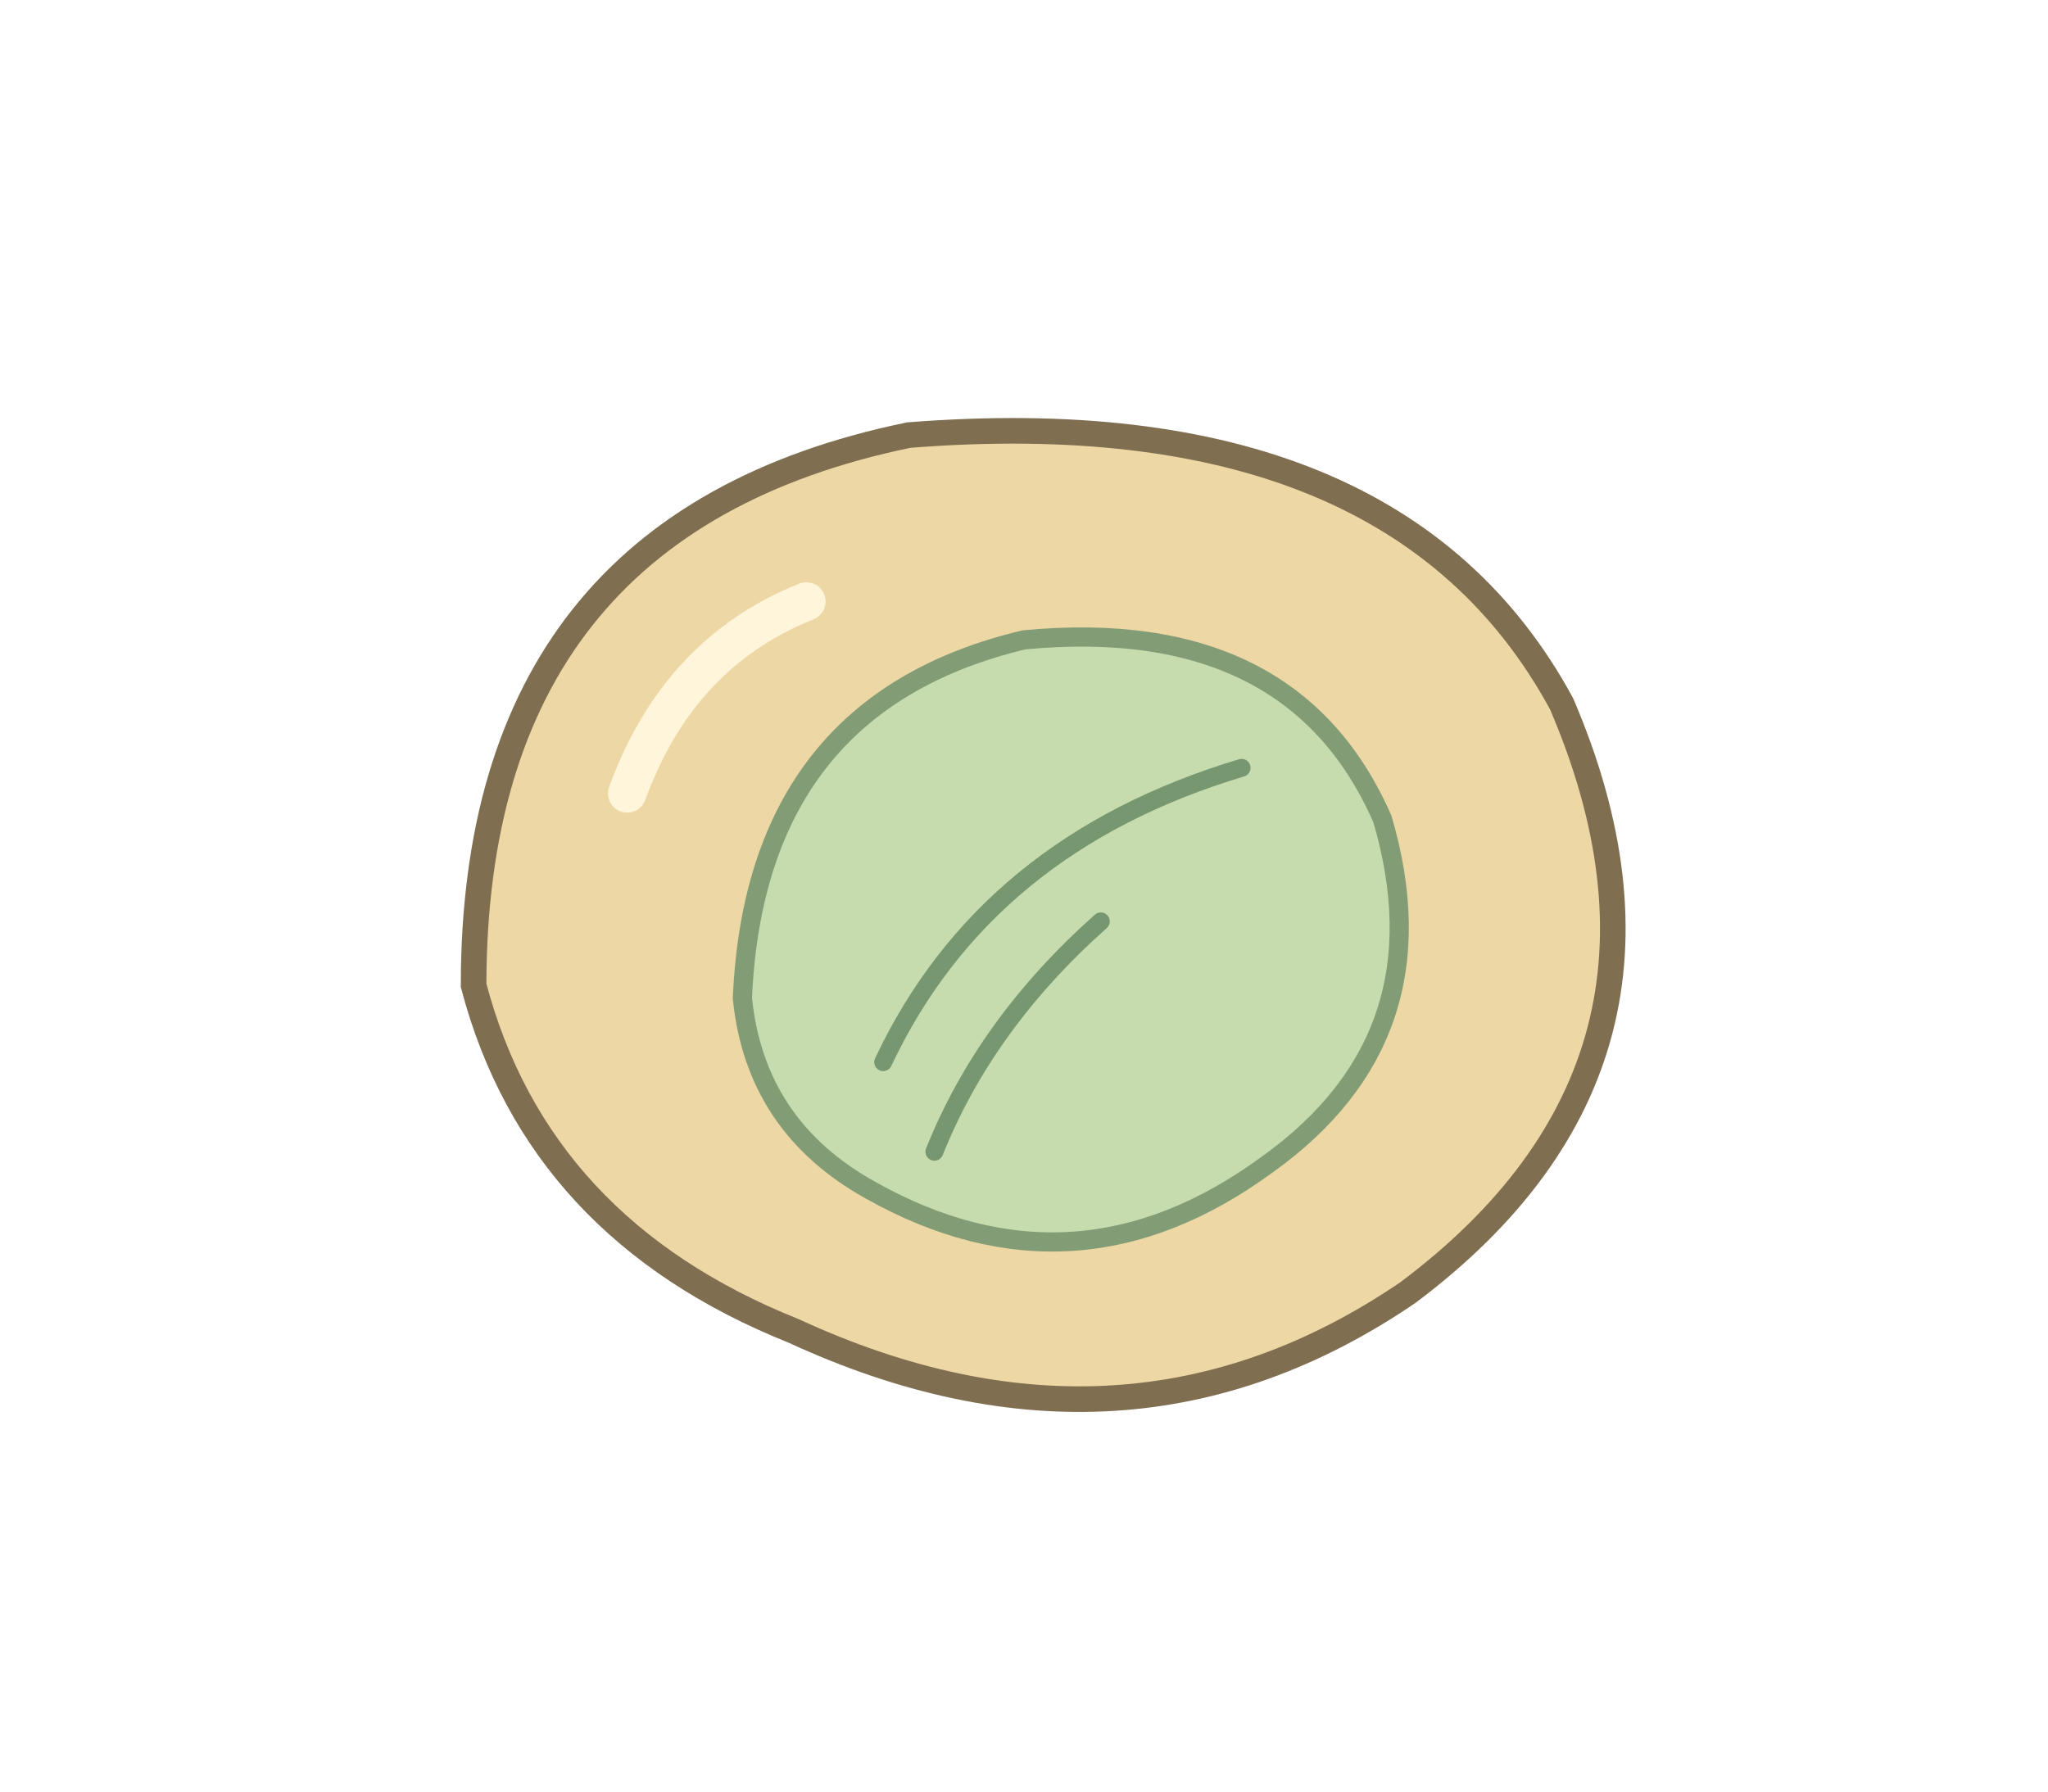
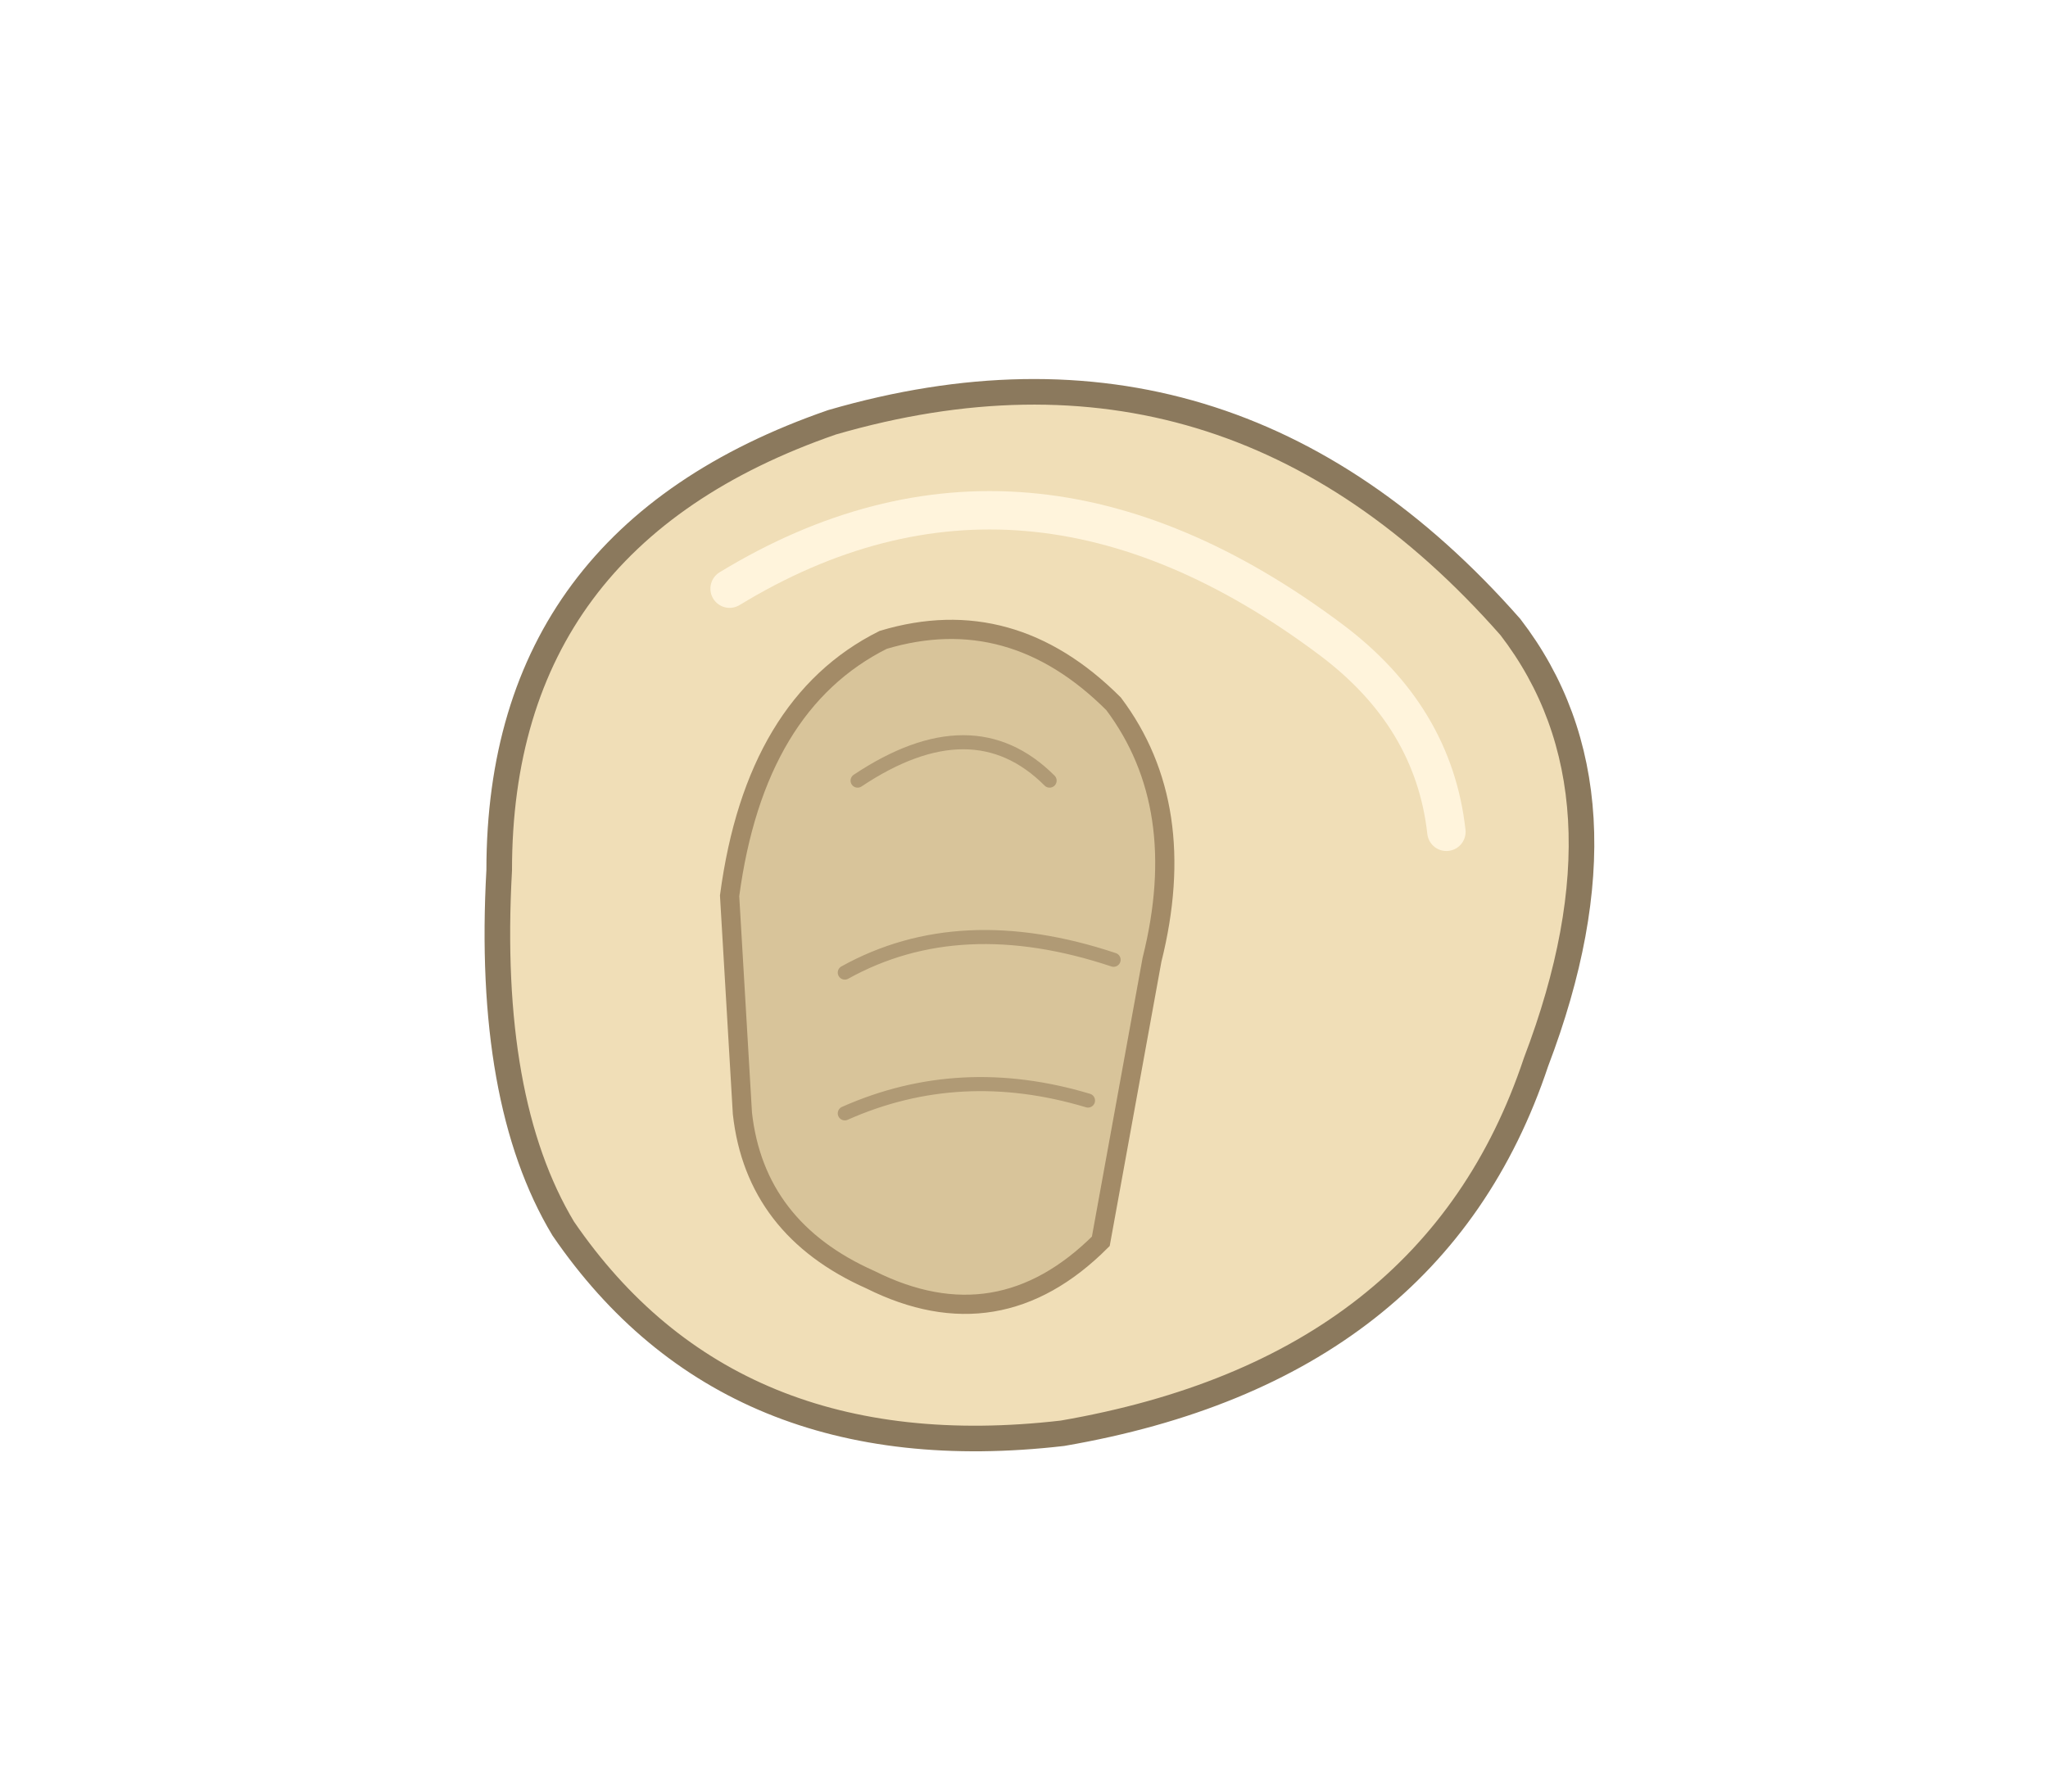
<svg xmlns="http://www.w3.org/2000/svg" width="160" height="140" viewBox="0 0 160 140" role="img" aria-labelledby="title desc">
-   <path d="M37 77Q37 41 71 34Q109 31 122 55Q134 83 110 101Q88 116 62 104Q42 96 37 77Z" fill="#edd7a5" stroke="#806e51" stroke-width="2" />
-   <path d="M58 78Q59 55 80 50Q101 48 108 64Q113 81 99 91Q84 102 68 93Q59 88 58 78Z" fill="#c6dcae" stroke="#829d75" stroke-width="1.5" />
-   <path d="M69 83Q77 66 97 60M73 90q4-10 13-18" fill="none" stroke="#779771" stroke-width="1.4" stroke-linecap="round" />
-   <path d="M49 62q4-11 14-15" fill="none" stroke="#fff5da" stroke-width="3" stroke-linecap="round" />
+   <path d="M39 68Q39 42 65 33Q96 24 118 49Q128 62 120 83Q112 107 83 112Q57 115 44 96Q38 86 39 68Z" fill="#f0deb7" stroke="#8b795d" stroke-width="2" />
+   <path d="M57 46Q80 32 104 50Q112 56 113 65" fill="none" stroke="#fff4dc" stroke-width="3" stroke-linecap="round" />
+   <path d="M57 70Q59 55 69 50Q79 47 87 55Q93 63 90 75L86 97Q78 105 68 100Q59 96 58 87Z" fill="#d8c49a" stroke="#a38b67" stroke-width="1.5" />
+   <path d="M67 61Q76 55 82 61M66 76Q75 71 87 75M66 87Q75 83 85 86" fill="none" stroke="#b09a75" stroke-width="1.1" stroke-linecap="round" />
</svg>
